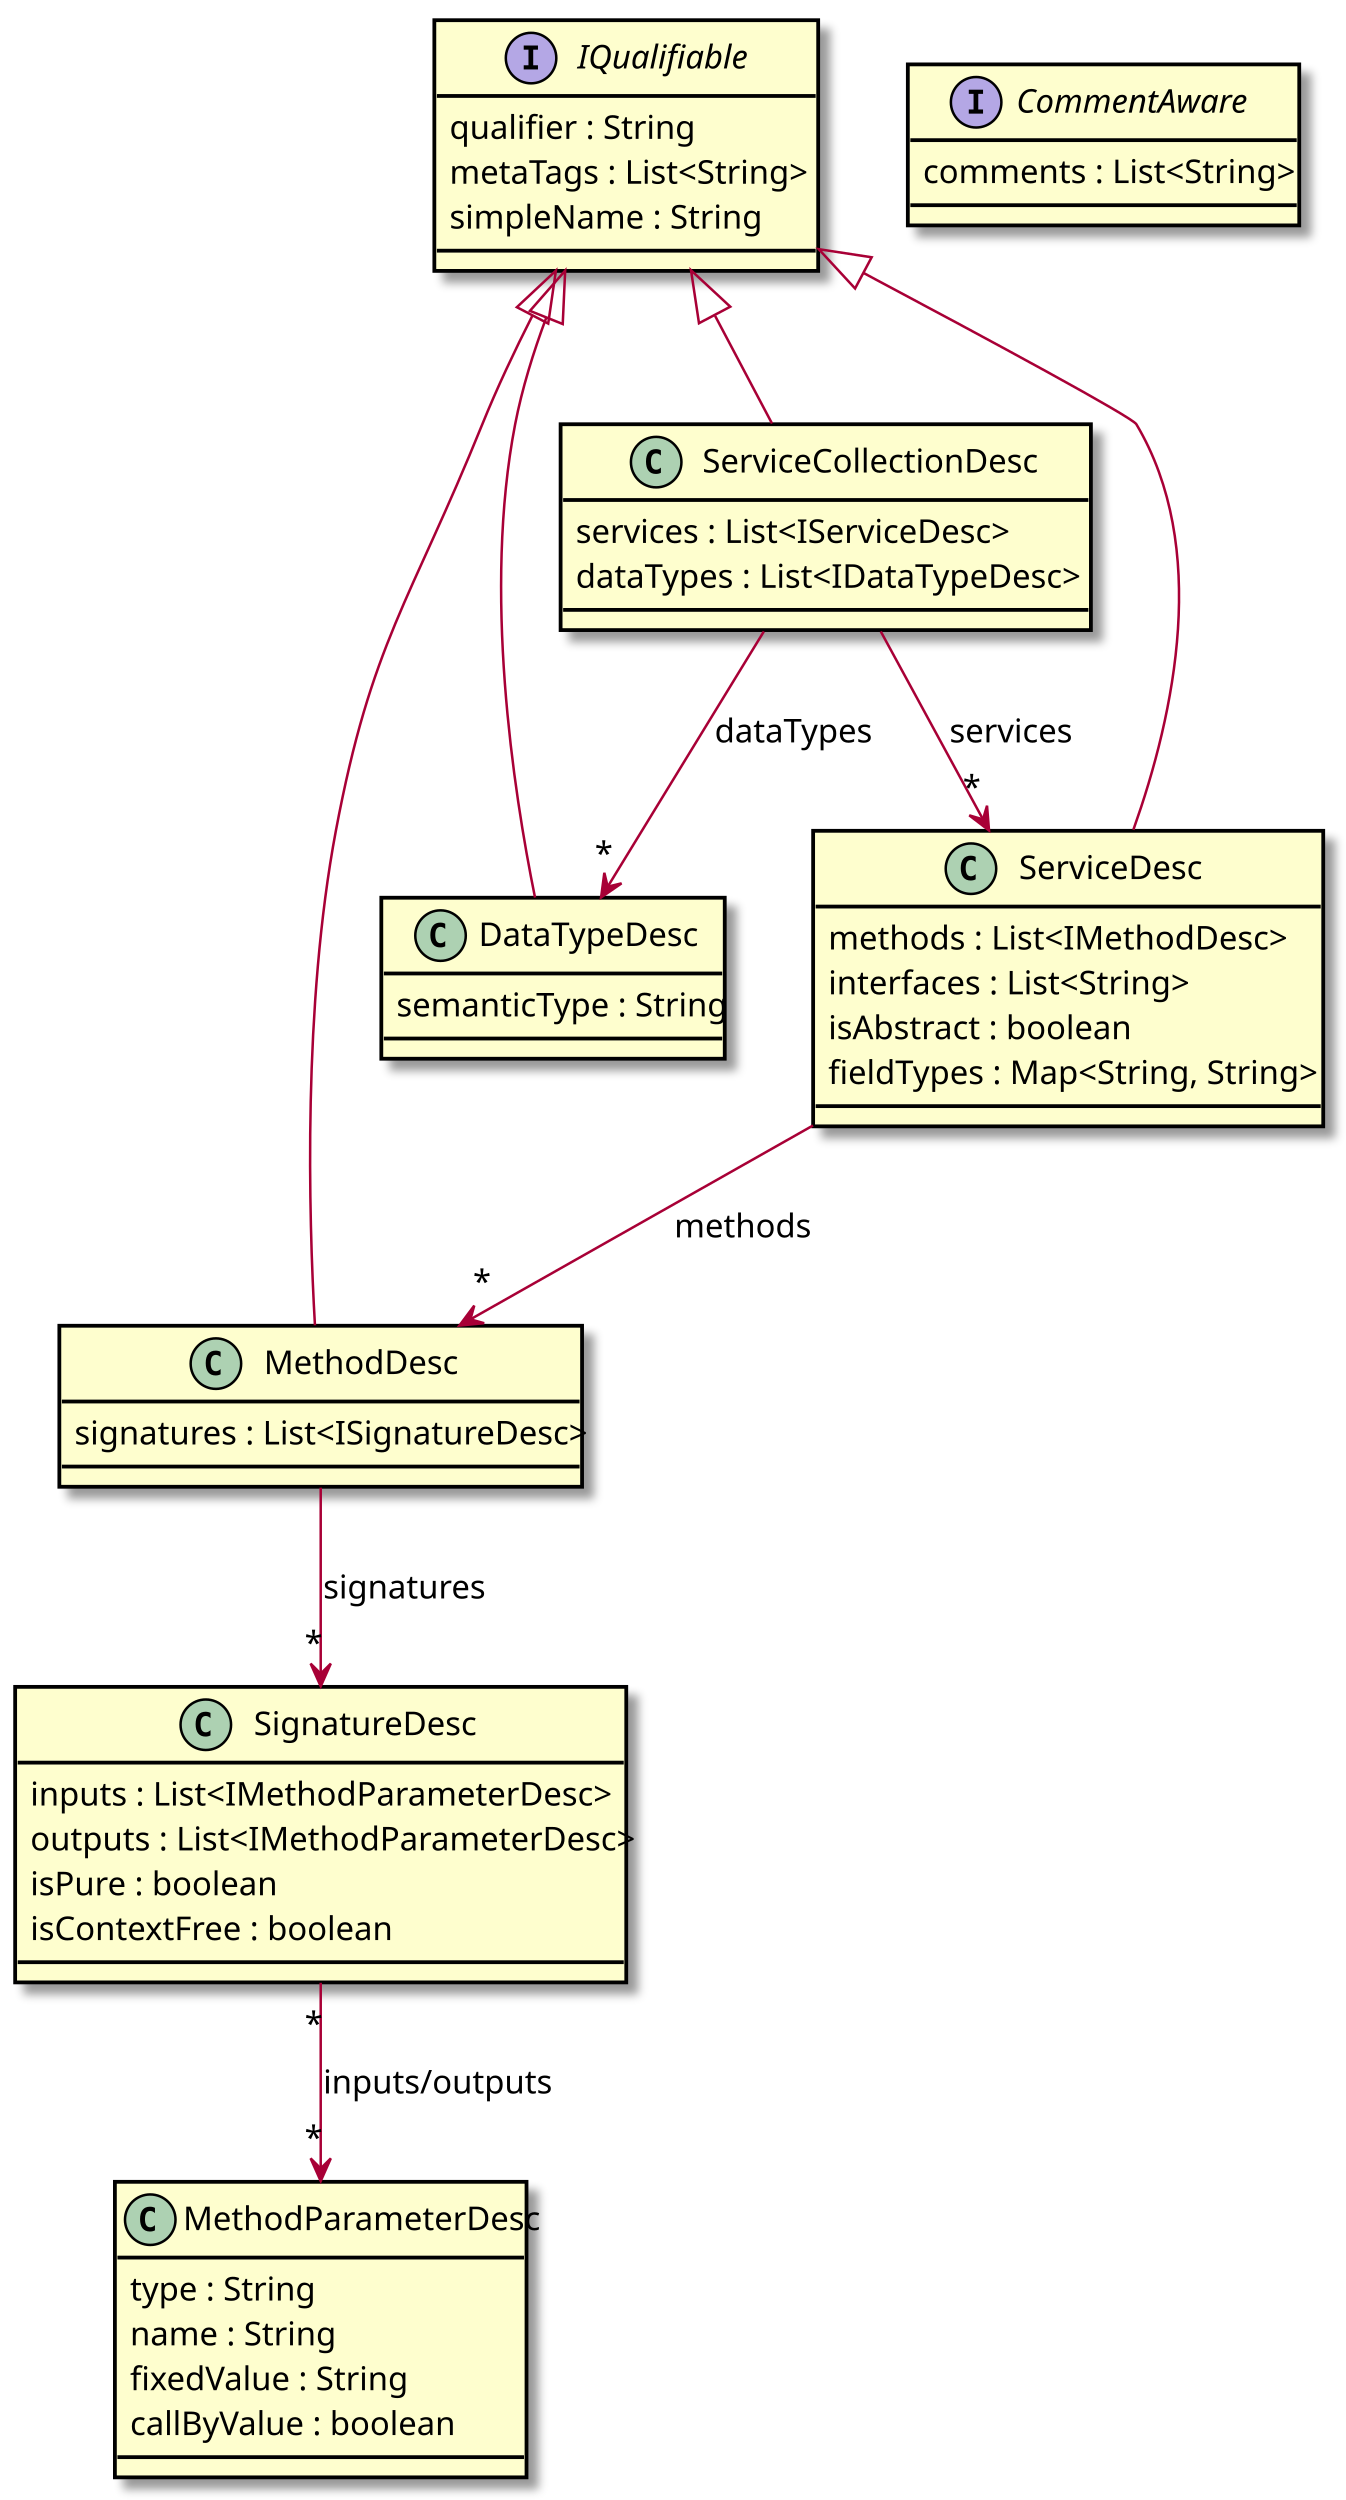
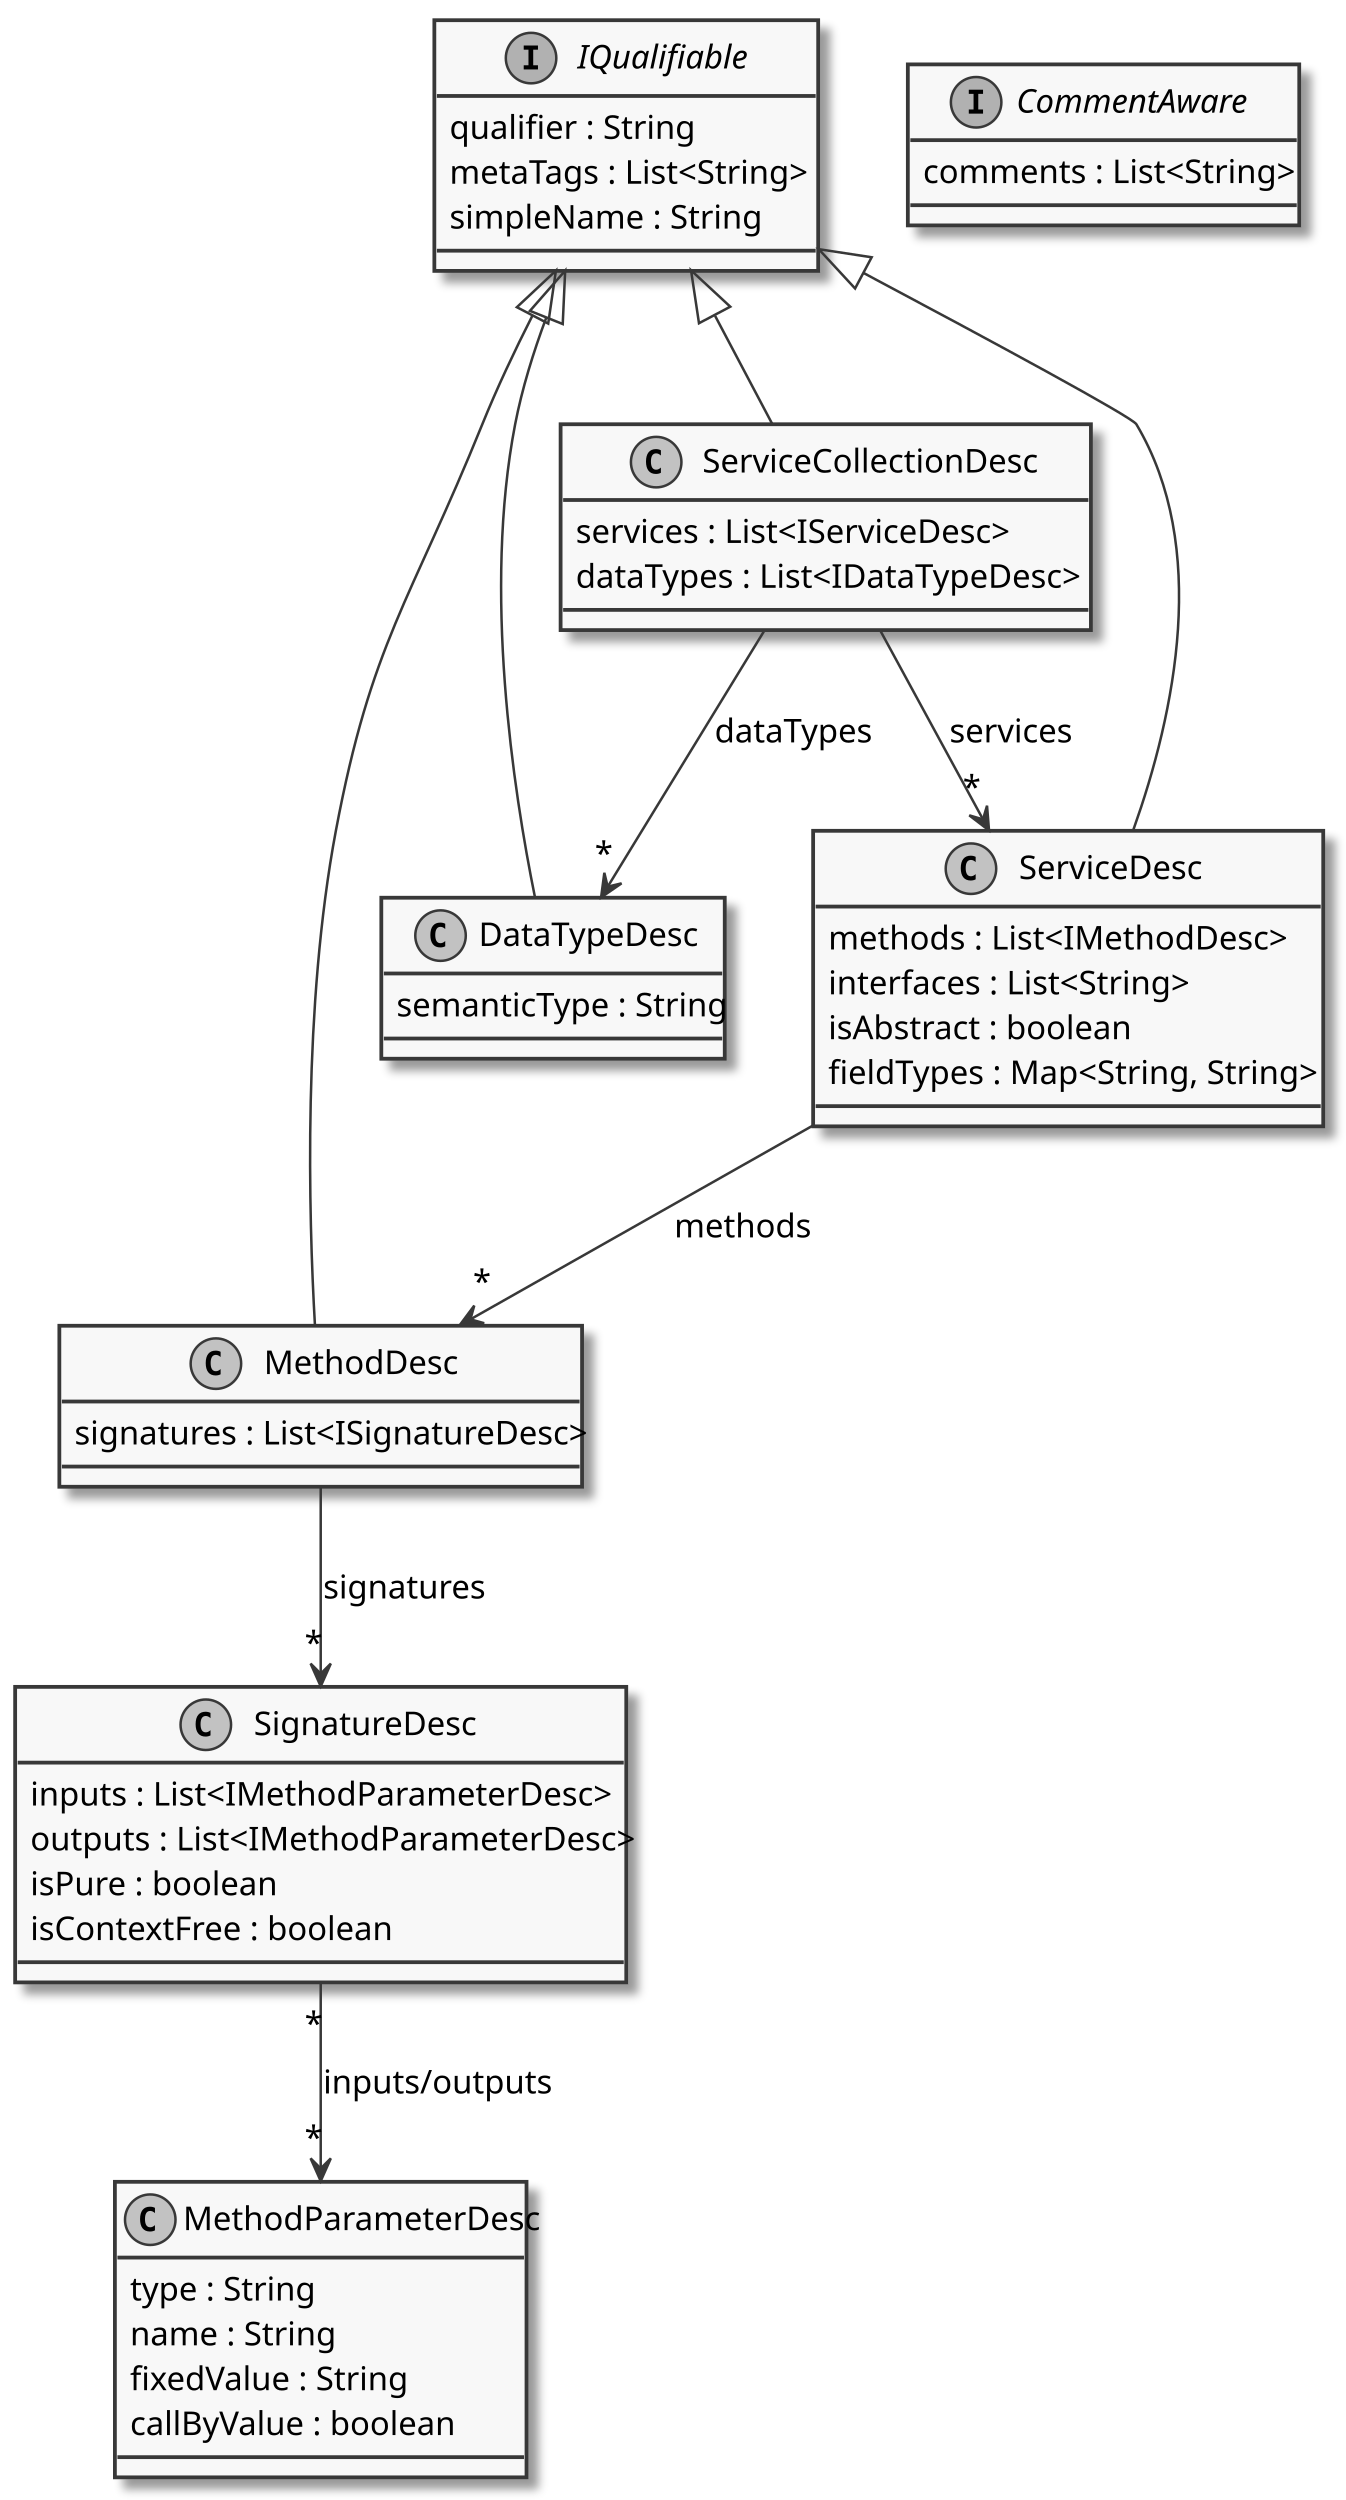
<svg xmlns="http://www.w3.org/2000/svg" height="990px" style="width:533px;height:990px;" version="1.1" viewBox="0 0 533 990" width="533px">
  <defs>
    <filter height="300%" id="f1" width="300%" x="-1" y="-1">
      <feGaussianBlur result="blurOut" stdDeviation="2.0" />
      <feColorMatrix in="blurOut" result="blurOut2" type="matrix" values="0 0 0 0 0 0 0 0 0 0 0 0 0 0 0 0 0 0 .4 0" />
      <feOffset dx="4.0" dy="4.0" in="blurOut2" result="blurOut3" />
      <feBlend in="SourceGraphic" in2="blurOut3" mode="normal" />
    </filter>
  </defs>
  <g>
-     <rect fill="#FEFECE" filter="url(#f1)" height="99.274" style="stroke: #000000; stroke-width: 1.5;" width="152" x="172" y="8" />
-     <ellipse cx="210.3" cy="23" fill="#B4A7E5" rx="10" ry="10" style="stroke: #000000; stroke-width: 1.0;" />
+     <rect fill="#F8F8F8" filter="url(#f1)" height="99.274" style="stroke: #383838; stroke-width: 1.5;" width="152" x="172" y="8" />
+     <ellipse cx="210.3" cy="23" fill="#B1B1B1" rx="10" ry="10" style="stroke: #383838; stroke-width: 1.0;" />
    <path d="M207.392,19.673 L207.392,18.023 L213.035,18.023 L213.035,19.673 L211.15,19.673 L211.15,25.85 L213.035,25.85 L213.035,27.5 L207.392,27.5 L207.392,25.85 L209.277,25.85 L209.277,19.673 Z " />
    <text fill="#000000" font-family="Avenir" font-size="13" font-style="italic" lengthAdjust="spacingAndGlyphs" textLength="68" x="228.7" y="27.121">IQualifiable</text>
-     <line style="stroke: #000000; stroke-width: 1.5;" x1="173" x2="323" y1="38" y2="38" />
+     <line style="stroke: #383838; stroke-width: 1.5;" x1="173" x2="323" y1="38" y2="38" />
    <text fill="#000000" font-family="Avenir" font-size="13" lengthAdjust="spacingAndGlyphs" textLength="91" x="178" y="55">qualifier : String</text>
    <text fill="#000000" font-family="Avenir" font-size="13" lengthAdjust="spacingAndGlyphs" textLength="140" x="178" y="72.758">metaTags : List&lt;String&gt;</text>
    <text fill="#000000" font-family="Avenir" font-size="13" lengthAdjust="spacingAndGlyphs" textLength="118" x="178" y="90.516">simpleName : String</text>
-     <line style="stroke: #000000; stroke-width: 1.5;" x1="173" x2="323" y1="99.274" y2="99.274" />
-     <rect fill="#FEFECE" filter="url(#f1)" height="63.758" style="stroke: #000000; stroke-width: 1.5;" width="155" x="359.5" y="25.5" />
-     <ellipse cx="386.55" cy="40.5" fill="#B4A7E5" rx="10" ry="10" style="stroke: #000000; stroke-width: 1.0;" />
+     <line style="stroke: #383838; stroke-width: 1.5;" x1="173" x2="323" y1="99.274" y2="99.274" />
+     <rect fill="#F8F8F8" filter="url(#f1)" height="63.758" style="stroke: #383838; stroke-width: 1.5;" width="155" x="359.5" y="25.5" />
+     <ellipse cx="386.55" cy="40.5" fill="#B1B1B1" rx="10" ry="10" style="stroke: #383838; stroke-width: 1.0;" />
    <path d="M383.642,37.173 L383.642,35.523 L389.285,35.523 L389.285,37.173 L387.4,37.173 L387.4,43.35 L389.285,43.35 L389.285,45 L383.642,45 L383.642,43.35 L385.527,43.35 L385.527,37.173 Z " />
    <text fill="#000000" font-family="Avenir" font-size="13" font-style="italic" lengthAdjust="spacingAndGlyphs" textLength="96" x="402.45" y="44.621">CommentAware</text>
-     <line style="stroke: #000000; stroke-width: 1.5;" x1="360.5" x2="513.5" y1="55.5" y2="55.5" />
+     <line style="stroke: #383838; stroke-width: 1.5;" x1="360.5" x2="513.5" y1="55.5" y2="55.5" />
    <text fill="#000000" font-family="Avenir" font-size="13" lengthAdjust="spacingAndGlyphs" textLength="143" x="365.5" y="72.5">comments : List&lt;String&gt;</text>
-     <line style="stroke: #000000; stroke-width: 1.5;" x1="360.5" x2="513.5" y1="81.258" y2="81.258" />
-     <rect fill="#FEFECE" filter="url(#f1)" height="63.758" style="stroke: #000000; stroke-width: 1.5;" width="207" x="23.5" y="525" />
-     <ellipse cx="85.5" cy="540" fill="#ADD1B2" rx="10" ry="10" style="stroke: #000000; stroke-width: 1.0;" />
+     <line style="stroke: #383838; stroke-width: 1.5;" x1="360.5" x2="513.5" y1="81.258" y2="81.258" />
+     <rect fill="#F8F8F8" filter="url(#f1)" height="63.758" style="stroke: #383838; stroke-width: 1.5;" width="207" x="23.5" y="525" />
+     <ellipse cx="85.5" cy="540" fill="#C2C2C2" rx="10" ry="10" style="stroke: #383838; stroke-width: 1.0;" />
    <path d="M87.362,544.227 Q86.918,544.456 86.429,544.57 Q85.94,544.684 85.4,544.684 Q83.483,544.684 82.474,543.421 Q81.465,542.158 81.465,539.771 Q81.465,537.378 82.474,536.115 Q83.483,534.852 85.4,534.852 Q85.94,534.852 86.435,534.966 Q86.93,535.08 87.362,535.309 L87.362,537.391 Q86.879,536.946 86.425,536.74 Q85.972,536.534 85.489,536.534 Q84.461,536.534 83.937,537.349 Q83.414,538.165 83.414,539.771 Q83.414,541.371 83.937,542.186 Q84.461,543.002 85.489,543.002 Q85.972,543.002 86.425,542.796 Q86.879,542.589 87.362,542.145 Z " />
    <text fill="#000000" font-family="Avenir" font-size="13" lengthAdjust="spacingAndGlyphs" textLength="75" x="104.5" y="544.121">MethodDesc</text>
-     <line style="stroke: #000000; stroke-width: 1.5;" x1="24.5" x2="229.5" y1="555" y2="555" />
+     <line style="stroke: #383838; stroke-width: 1.5;" x1="24.5" x2="229.5" y1="555" y2="555" />
    <text fill="#000000" font-family="Avenir" font-size="13" lengthAdjust="spacingAndGlyphs" textLength="195" x="29.5" y="572">signatures : List&lt;ISignatureDesc&gt;</text>
-     <line style="stroke: #000000; stroke-width: 1.5;" x1="24.5" x2="229.5" y1="580.758" y2="580.758" />
-     <rect fill="#FEFECE" filter="url(#f1)" height="117.032" style="stroke: #000000; stroke-width: 1.5;" width="163" x="45.5" y="864" />
-     <ellipse cx="59.5" cy="879" fill="#ADD1B2" rx="10" ry="10" style="stroke: #000000; stroke-width: 1.0;" />
+     <line style="stroke: #383838; stroke-width: 1.5;" x1="24.5" x2="229.5" y1="580.758" y2="580.758" />
+     <rect fill="#F8F8F8" filter="url(#f1)" height="117.032" style="stroke: #383838; stroke-width: 1.5;" width="163" x="45.5" y="864" />
+     <ellipse cx="59.5" cy="879" fill="#C2C2C2" rx="10" ry="10" style="stroke: #383838; stroke-width: 1.0;" />
    <path d="M61.362,883.227 Q60.917,883.456 60.429,883.57 Q59.94,883.684 59.4,883.684 Q57.483,883.684 56.474,882.421 Q55.465,881.158 55.465,878.771 Q55.465,876.378 56.474,875.115 Q57.483,873.852 59.4,873.852 Q59.94,873.852 60.435,873.966 Q60.93,874.08 61.362,874.309 L61.362,876.391 Q60.879,875.946 60.425,875.74 Q59.972,875.534 59.489,875.534 Q58.461,875.534 57.937,876.349 Q57.414,877.165 57.414,878.771 Q57.414,880.371 57.937,881.186 Q58.461,882.002 59.489,882.002 Q59.972,882.002 60.425,881.796 Q60.879,881.589 61.362,881.145 Z " />
    <text fill="#000000" font-family="Avenir" font-size="13" lengthAdjust="spacingAndGlyphs" textLength="133" x="72.5" y="883.121">MethodParameterDesc</text>
-     <line style="stroke: #000000; stroke-width: 1.5;" x1="46.5" x2="207.5" y1="894" y2="894" />
+     <line style="stroke: #383838; stroke-width: 1.5;" x1="46.5" x2="207.5" y1="894" y2="894" />
    <text fill="#000000" font-family="Avenir" font-size="13" lengthAdjust="spacingAndGlyphs" textLength="70" x="51.5" y="911">type : String</text>
    <text fill="#000000" font-family="Avenir" font-size="13" lengthAdjust="spacingAndGlyphs" textLength="77" x="51.5" y="928.758">name : String</text>
    <text fill="#000000" font-family="Avenir" font-size="13" lengthAdjust="spacingAndGlyphs" textLength="105" x="51.5" y="946.516">fixedValue : String</text>
    <text fill="#000000" font-family="Avenir" font-size="13" lengthAdjust="spacingAndGlyphs" textLength="125" x="51.5" y="964.274">callByValue : boolean</text>
-     <line style="stroke: #000000; stroke-width: 1.5;" x1="46.5" x2="207.5" y1="973.032" y2="973.032" />
-     <rect fill="#FEFECE" filter="url(#f1)" height="81.516" style="stroke: #000000; stroke-width: 1.5;" width="210" x="222" y="168" />
-     <ellipse cx="259.85" cy="183" fill="#ADD1B2" rx="10" ry="10" style="stroke: #000000; stroke-width: 1.0;" />
+     <line style="stroke: #383838; stroke-width: 1.5;" x1="46.5" x2="207.5" y1="973.032" y2="973.032" />
+     <rect fill="#F8F8F8" filter="url(#f1)" height="81.516" style="stroke: #383838; stroke-width: 1.5;" width="210" x="222" y="168" />
+     <ellipse cx="259.85" cy="183" fill="#C2C2C2" rx="10" ry="10" style="stroke: #383838; stroke-width: 1.0;" />
    <path d="M261.712,187.227 Q261.267,187.456 260.779,187.57 Q260.29,187.684 259.75,187.684 Q257.833,187.684 256.824,186.421 Q255.815,185.158 255.815,182.771 Q255.815,180.378 256.824,179.115 Q257.833,177.852 259.75,177.852 Q260.29,177.852 260.785,177.966 Q261.28,178.08 261.712,178.309 L261.712,180.391 Q261.229,179.946 260.776,179.74 Q260.322,179.534 259.839,179.534 Q258.811,179.534 258.287,180.349 Q257.764,181.165 257.764,182.771 Q257.764,184.371 258.287,185.186 Q258.811,186.002 259.839,186.002 Q260.322,186.002 260.776,185.796 Q261.229,185.589 261.712,185.145 Z " />
    <text fill="#000000" font-family="Avenir" font-size="13" lengthAdjust="spacingAndGlyphs" textLength="127" x="278.15" y="187.121">ServiceCollectionDesc</text>
-     <line style="stroke: #000000; stroke-width: 1.5;" x1="223" x2="431" y1="198" y2="198" />
+     <line style="stroke: #383838; stroke-width: 1.5;" x1="223" x2="431" y1="198" y2="198" />
    <text fill="#000000" font-family="Avenir" font-size="13" lengthAdjust="spacingAndGlyphs" textLength="167" x="228" y="215">services : List&lt;IServiceDesc&gt;</text>
    <text fill="#000000" font-family="Avenir" font-size="13" lengthAdjust="spacingAndGlyphs" textLength="198" x="228" y="232.758">dataTypes : List&lt;IDataTypeDesc&gt;</text>
-     <line style="stroke: #000000; stroke-width: 1.5;" x1="223" x2="431" y1="241.516" y2="241.516" />
-     <rect fill="#FEFECE" filter="url(#f1)" height="117.032" style="stroke: #000000; stroke-width: 1.5;" width="202" x="322" y="329" />
-     <ellipse cx="384.5" cy="344" fill="#ADD1B2" rx="10" ry="10" style="stroke: #000000; stroke-width: 1.0;" />
+     <line style="stroke: #383838; stroke-width: 1.5;" x1="223" x2="431" y1="241.516" y2="241.516" />
+     <rect fill="#F8F8F8" filter="url(#f1)" height="117.032" style="stroke: #383838; stroke-width: 1.5;" width="202" x="322" y="329" />
+     <ellipse cx="384.5" cy="344" fill="#C2C2C2" rx="10" ry="10" style="stroke: #383838; stroke-width: 1.0;" />
    <path d="M386.362,348.227 Q385.918,348.456 385.429,348.57 Q384.94,348.684 384.4,348.684 Q382.483,348.684 381.474,347.421 Q380.465,346.158 380.465,343.771 Q380.465,341.378 381.474,340.115 Q382.483,338.852 384.4,338.852 Q384.94,338.852 385.435,338.966 Q385.93,339.08 386.362,339.309 L386.362,341.391 Q385.879,340.946 385.425,340.74 Q384.972,340.534 384.489,340.534 Q383.461,340.534 382.937,341.349 Q382.414,342.165 382.414,343.771 Q382.414,345.371 382.937,346.186 Q383.461,347.002 384.489,347.002 Q384.972,347.002 385.425,346.796 Q385.879,346.589 386.362,346.145 Z " />
    <text fill="#000000" font-family="Avenir" font-size="13" lengthAdjust="spacingAndGlyphs" textLength="69" x="403.5" y="348.121">ServiceDesc</text>
-     <line style="stroke: #000000; stroke-width: 1.5;" x1="323" x2="523" y1="359" y2="359" />
+     <line style="stroke: #383838; stroke-width: 1.5;" x1="323" x2="523" y1="359" y2="359" />
    <text fill="#000000" font-family="Avenir" font-size="13" lengthAdjust="spacingAndGlyphs" textLength="179" x="328" y="376">methods : List&lt;IMethodDesc&gt;</text>
    <text fill="#000000" font-family="Avenir" font-size="13" lengthAdjust="spacingAndGlyphs" textLength="138" x="328" y="393.758">interfaces : List&lt;String&gt;</text>
    <text fill="#000000" font-family="Avenir" font-size="13" lengthAdjust="spacingAndGlyphs" textLength="117" x="328" y="411.516">isAbstract : boolean</text>
    <text fill="#000000" font-family="Avenir" font-size="13" lengthAdjust="spacingAndGlyphs" textLength="190" x="328" y="429.274">fieldTypes : Map&lt;String, String&gt;</text>
-     <line style="stroke: #000000; stroke-width: 1.5;" x1="323" x2="523" y1="438.032" y2="438.032" />
-     <rect fill="#FEFECE" filter="url(#f1)" height="117.032" style="stroke: #000000; stroke-width: 1.5;" width="242" x="6" y="668" />
-     <ellipse cx="81.5" cy="683" fill="#ADD1B2" rx="10" ry="10" style="stroke: #000000; stroke-width: 1.0;" />
+     <line style="stroke: #383838; stroke-width: 1.5;" x1="323" x2="523" y1="438.032" y2="438.032" />
+     <rect fill="#F8F8F8" filter="url(#f1)" height="117.032" style="stroke: #383838; stroke-width: 1.5;" width="242" x="6" y="668" />
+     <ellipse cx="81.5" cy="683" fill="#C2C2C2" rx="10" ry="10" style="stroke: #383838; stroke-width: 1.0;" />
    <path d="M83.362,687.227 Q82.918,687.456 82.429,687.57 Q81.94,687.684 81.4,687.684 Q79.483,687.684 78.474,686.421 Q77.465,685.158 77.465,682.771 Q77.465,680.378 78.474,679.115 Q79.483,677.852 81.4,677.852 Q81.94,677.852 82.435,677.966 Q82.93,678.08 83.362,678.309 L83.362,680.391 Q82.879,679.946 82.425,679.74 Q81.972,679.534 81.489,679.534 Q80.461,679.534 79.937,680.349 Q79.414,681.165 79.414,682.771 Q79.414,684.371 79.937,685.186 Q80.461,686.002 81.489,686.002 Q81.972,686.002 82.425,685.796 Q82.879,685.589 83.362,685.145 Z " />
    <text fill="#000000" font-family="Avenir" font-size="13" lengthAdjust="spacingAndGlyphs" textLength="83" x="100.5" y="687.121">SignatureDesc</text>
-     <line style="stroke: #000000; stroke-width: 1.5;" x1="7" x2="247" y1="698" y2="698" />
+     <line style="stroke: #383838; stroke-width: 1.5;" x1="7" x2="247" y1="698" y2="698" />
    <text fill="#000000" font-family="Avenir" font-size="13" lengthAdjust="spacingAndGlyphs" textLength="221" x="12" y="715">inputs : List&lt;IMethodParameterDesc&gt;</text>
    <text fill="#000000" font-family="Avenir" font-size="13" lengthAdjust="spacingAndGlyphs" textLength="230" x="12" y="732.758">outputs : List&lt;IMethodParameterDesc&gt;</text>
    <text fill="#000000" font-family="Avenir" font-size="13" lengthAdjust="spacingAndGlyphs" textLength="94" x="12" y="750.516">isPure : boolean</text>
    <text fill="#000000" font-family="Avenir" font-size="13" lengthAdjust="spacingAndGlyphs" textLength="139" x="12" y="768.274">isContextFree : boolean</text>
-     <line style="stroke: #000000; stroke-width: 1.5;" x1="7" x2="247" y1="777.032" y2="777.032" />
-     <rect fill="#FEFECE" filter="url(#f1)" height="63.758" style="stroke: #000000; stroke-width: 1.5;" width="136" x="151" y="355.5" />
-     <ellipse cx="174.45" cy="370.5" fill="#ADD1B2" rx="10" ry="10" style="stroke: #000000; stroke-width: 1.0;" />
+     <line style="stroke: #383838; stroke-width: 1.5;" x1="7" x2="247" y1="777.032" y2="777.032" />
+     <rect fill="#F8F8F8" filter="url(#f1)" height="63.758" style="stroke: #383838; stroke-width: 1.5;" width="136" x="151" y="355.5" />
+     <ellipse cx="174.45" cy="370.5" fill="#C2C2C2" rx="10" ry="10" style="stroke: #383838; stroke-width: 1.0;" />
    <path d="M176.312,374.727 Q175.868,374.956 175.379,375.07 Q174.89,375.184 174.35,375.184 Q172.433,375.184 171.424,373.921 Q170.415,372.658 170.415,370.271 Q170.415,367.878 171.424,366.615 Q172.433,365.352 174.35,365.352 Q174.89,365.352 175.385,365.466 Q175.88,365.58 176.312,365.809 L176.312,367.891 Q175.829,367.446 175.375,367.24 Q174.922,367.034 174.439,367.034 Q173.411,367.034 172.887,367.849 Q172.364,368.665 172.364,370.271 Q172.364,371.871 172.887,372.686 Q173.411,373.502 174.439,373.502 Q174.922,373.502 175.375,373.296 Q175.829,373.089 176.312,372.645 Z " />
    <text fill="#000000" font-family="Avenir" font-size="13" lengthAdjust="spacingAndGlyphs" textLength="85" x="189.55" y="374.621">DataTypeDesc</text>
-     <line style="stroke: #000000; stroke-width: 1.5;" x1="152" x2="286" y1="385.5" y2="385.5" />
+     <line style="stroke: #383838; stroke-width: 1.5;" x1="152" x2="286" y1="385.5" y2="385.5" />
    <text fill="#000000" font-family="Avenir" font-size="13" lengthAdjust="spacingAndGlyphs" textLength="124" x="157" y="402.5">semanticType : String</text>
-     <line style="stroke: #000000; stroke-width: 1.5;" x1="152" x2="286" y1="411.258" y2="411.258" />
-     <path d="M210.86,124.95 C203.76,138.94 196.76,153.77 191,168 C162.44,238.49 147.07,254.26 133,329 C120.02,397.96 122.19,480.77 124.72,524.83 " fill="none" style="stroke: #A80036; stroke-width: 1.0;" />
-     <polygon fill="none" points="204.68,121.65,220.14,107.16,217.09,128.13,204.68,121.65" style="stroke: #A80036; stroke-width: 1.0;" />
-     <path d="M283.17,125.06 C290.86,139.6 298.76,154.56 305.71,167.7 " fill="none" style="stroke: #A80036; stroke-width: 1.0;" />
-     <polygon fill="none" points="276.8,127.99,273.65,107.04,289.18,121.45,276.8,127.99" style="stroke: #A80036; stroke-width: 1.0;" />
-     <path d="M342.02,108.13 C393.93,135.75 448.3,165.15 450,168 C478.94,216.61 465.39,282.04 448.81,328.6 " fill="none" style="stroke: #A80036; stroke-width: 1.0;" />
-     <polygon fill="none" points="338.61,114.24,324.23,98.68,345.17,101.88,338.61,114.24" style="stroke: #A80036; stroke-width: 1.0;" />
-     <path d="M216.31,125.81 C211.2,139.49 206.71,153.99 204,168 C191.26,233.89 203.22,312.79 211.87,355.43 " fill="none" style="stroke: #A80036; stroke-width: 1.0;" />
-     <polygon fill="none" points="209.86,123.1,223.81,107.16,222.84,128.32,209.86,123.1" style="stroke: #A80036; stroke-width: 1.0;" />
-     <path d="M127,589.11 C127,609.69 127,637.4 127,662.47 " fill="none" style="stroke: #A80036; stroke-width: 1.0;" />
-     <polygon fill="#A80036" points="127,667.78,131,658.78,127,662.78,123,658.78,127,667.78" style="stroke: #A80036; stroke-width: 1.0;" />
+     <line style="stroke: #383838; stroke-width: 1.5;" x1="152" x2="286" y1="411.258" y2="411.258" />
+     <path d="M210.86,124.95 C203.76,138.94 196.76,153.77 191,168 C162.44,238.49 147.07,254.26 133,329 C120.02,397.96 122.19,480.77 124.72,524.83 " fill="none" style="stroke: #383838; stroke-width: 1.0;" />
+     <polygon fill="none" points="204.68,121.65,220.14,107.16,217.09,128.13,204.68,121.65" style="stroke: #383838; stroke-width: 1.0;" />
+     <path d="M283.17,125.06 C290.86,139.6 298.76,154.56 305.71,167.7 " fill="none" style="stroke: #383838; stroke-width: 1.0;" />
+     <polygon fill="none" points="276.8,127.99,273.65,107.04,289.18,121.45,276.8,127.99" style="stroke: #383838; stroke-width: 1.0;" />
+     <path d="M342.02,108.13 C393.93,135.75 448.3,165.15 450,168 C478.94,216.61 465.39,282.04 448.81,328.6 " fill="none" style="stroke: #383838; stroke-width: 1.0;" />
+     <polygon fill="none" points="338.61,114.24,324.23,98.68,345.17,101.88,338.61,114.24" style="stroke: #383838; stroke-width: 1.0;" />
+     <path d="M216.31,125.81 C211.2,139.49 206.71,153.99 204,168 C191.26,233.89 203.22,312.79 211.87,355.43 " fill="none" style="stroke: #383838; stroke-width: 1.0;" />
+     <polygon fill="none" points="209.86,123.1,223.81,107.16,222.84,128.32,209.86,123.1" style="stroke: #383838; stroke-width: 1.0;" />
+     <path d="M127,589.11 C127,609.69 127,637.4 127,662.47 " fill="none" style="stroke: #383838; stroke-width: 1.0;" />
+     <polygon fill="#383838" points="127,667.78,131,658.78,127,662.78,123,658.78,127,667.78" style="stroke: #383838; stroke-width: 1.0;" />
    <text fill="#000000" font-family="Avenir" font-size="13" lengthAdjust="spacingAndGlyphs" textLength="59" x="128" y="633">signatures</text>
    <text fill="#000000" font-family="Avenir" font-size="13" lengthAdjust="spacingAndGlyphs" textLength="6" x="120.616" y="655.214">*</text>
-     <path d="M302.49,250.05 C283.94,280.37 258.7,321.63 240.84,350.82 " fill="none" style="stroke: #A80036; stroke-width: 1.0;" />
-     <polygon fill="#A80036" points="238.03,355.39,246.14,349.802,240.64,351.125,239.316,345.625,238.03,355.39" style="stroke: #A80036; stroke-width: 1.0;" />
+     <path d="M302.49,250.05 C283.94,280.37 258.7,321.63 240.84,350.82 " fill="none" style="stroke: #383838; stroke-width: 1.0;" />
+     <polygon fill="#383838" points="238.03,355.39,246.14,349.802,240.64,351.125,239.316,345.625,238.03,355.39" style="stroke: #383838; stroke-width: 1.0;" />
    <text fill="#000000" font-family="Avenir" font-size="13" lengthAdjust="spacingAndGlyphs" textLength="60" x="283" y="294">dataTypes</text>
    <text fill="#000000" font-family="Avenir" font-size="13" lengthAdjust="spacingAndGlyphs" textLength="6" x="235.537" y="342.616">*</text>
-     <path d="M348.78,250.05 C360.71,271.98 375.75,299.63 389.17,324.3 " fill="none" style="stroke: #A80036; stroke-width: 1.0;" />
-     <polygon fill="#A80036" points="391.65,328.87,390.863,319.053,389.261,324.478,383.836,322.875,391.65,328.87" style="stroke: #A80036; stroke-width: 1.0;" />
+     <path d="M348.78,250.05 C360.71,271.98 375.75,299.63 389.17,324.3 " fill="none" style="stroke: #383838; stroke-width: 1.0;" />
+     <polygon fill="#383838" points="391.65,328.87,390.863,319.053,389.261,324.478,383.836,322.875,391.65,328.87" style="stroke: #383838; stroke-width: 1.0;" />
    <text fill="#000000" font-family="Avenir" font-size="13" lengthAdjust="spacingAndGlyphs" textLength="45" x="376" y="294">services</text>
    <text fill="#000000" font-family="Avenir" font-size="13" lengthAdjust="spacingAndGlyphs" textLength="6" x="381.249" y="316.315">*</text>
-     <path d="M321.96,445.68 C276.9,471.18 225.36,500.34 186.59,522.28 " fill="none" style="stroke: #A80036; stroke-width: 1.0;" />
-     <polygon fill="#A80036" points="181.93,524.92,191.734,523.983,186.285,522.464,187.804,517.015,181.93,524.92" style="stroke: #A80036; stroke-width: 1.0;" />
+     <path d="M321.96,445.68 C276.9,471.18 225.36,500.34 186.59,522.28 " fill="none" style="stroke: #383838; stroke-width: 1.0;" />
+     <polygon fill="#383838" points="181.93,524.92,191.734,523.983,186.285,522.464,187.804,517.015,181.93,524.92" style="stroke: #383838; stroke-width: 1.0;" />
    <text fill="#000000" font-family="Avenir" font-size="13" lengthAdjust="spacingAndGlyphs" textLength="51" x="267" y="490">methods</text>
    <text fill="#000000" font-family="Avenir" font-size="13" lengthAdjust="spacingAndGlyphs" textLength="6" x="187.29" y="512.153">*</text>
-     <path d="M127,785.18 C127,808.23 127,834.85 127,858.42 " fill="none" style="stroke: #A80036; stroke-width: 1.0;" />
-     <polygon fill="#A80036" points="127,863.71,131,854.71,127,858.71,123,854.71,127,863.71" style="stroke: #A80036; stroke-width: 1.0;" />
+     <path d="M127,785.18 C127,808.23 127,834.85 127,858.42 " fill="none" style="stroke: #383838; stroke-width: 1.0;" />
+     <polygon fill="#383838" points="127,863.71,131,854.71,127,858.71,123,854.71,127,863.71" style="stroke: #383838; stroke-width: 1.0;" />
    <text fill="#000000" font-family="Avenir" font-size="13" lengthAdjust="spacingAndGlyphs" textLength="84" x="128" y="829">inputs/outputs</text>
    <text fill="#000000" font-family="Avenir" font-size="13" lengthAdjust="spacingAndGlyphs" textLength="6" x="120.653" y="805.99">*</text>
    <text fill="#000000" font-family="Avenir" font-size="13" lengthAdjust="spacingAndGlyphs" textLength="6" x="120.616" y="851.135">*</text>
  </g>
</svg>
